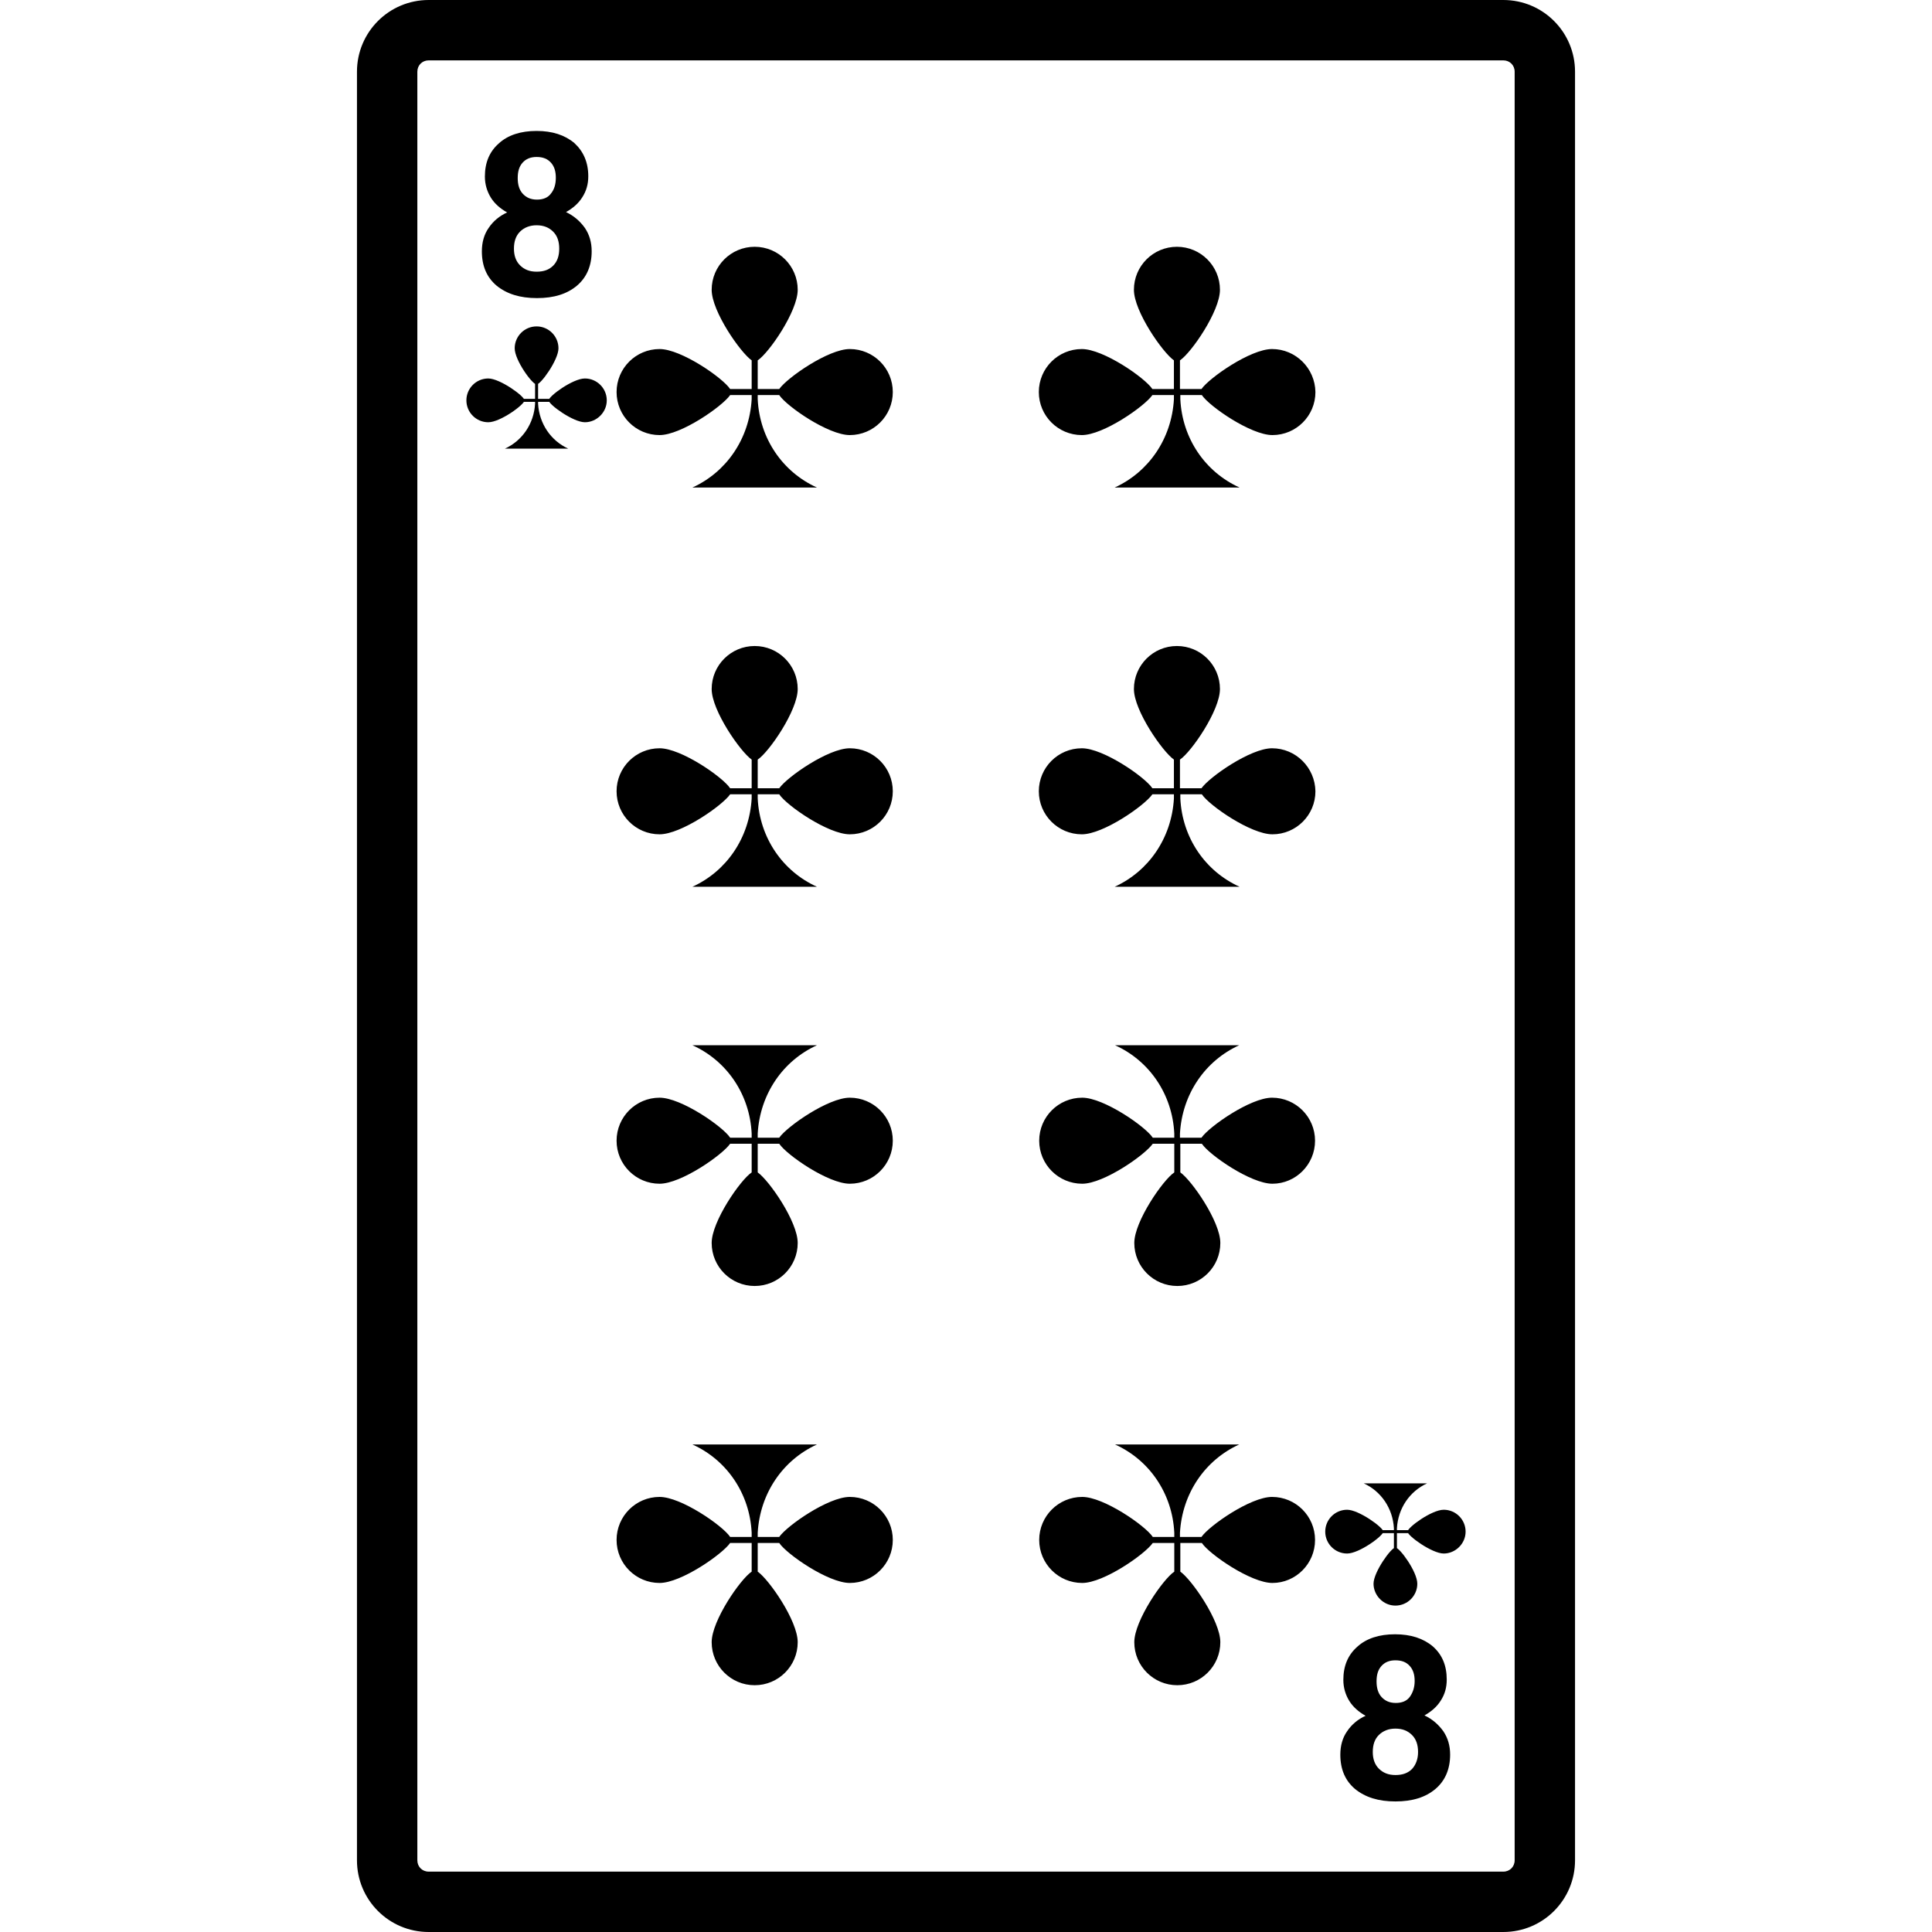
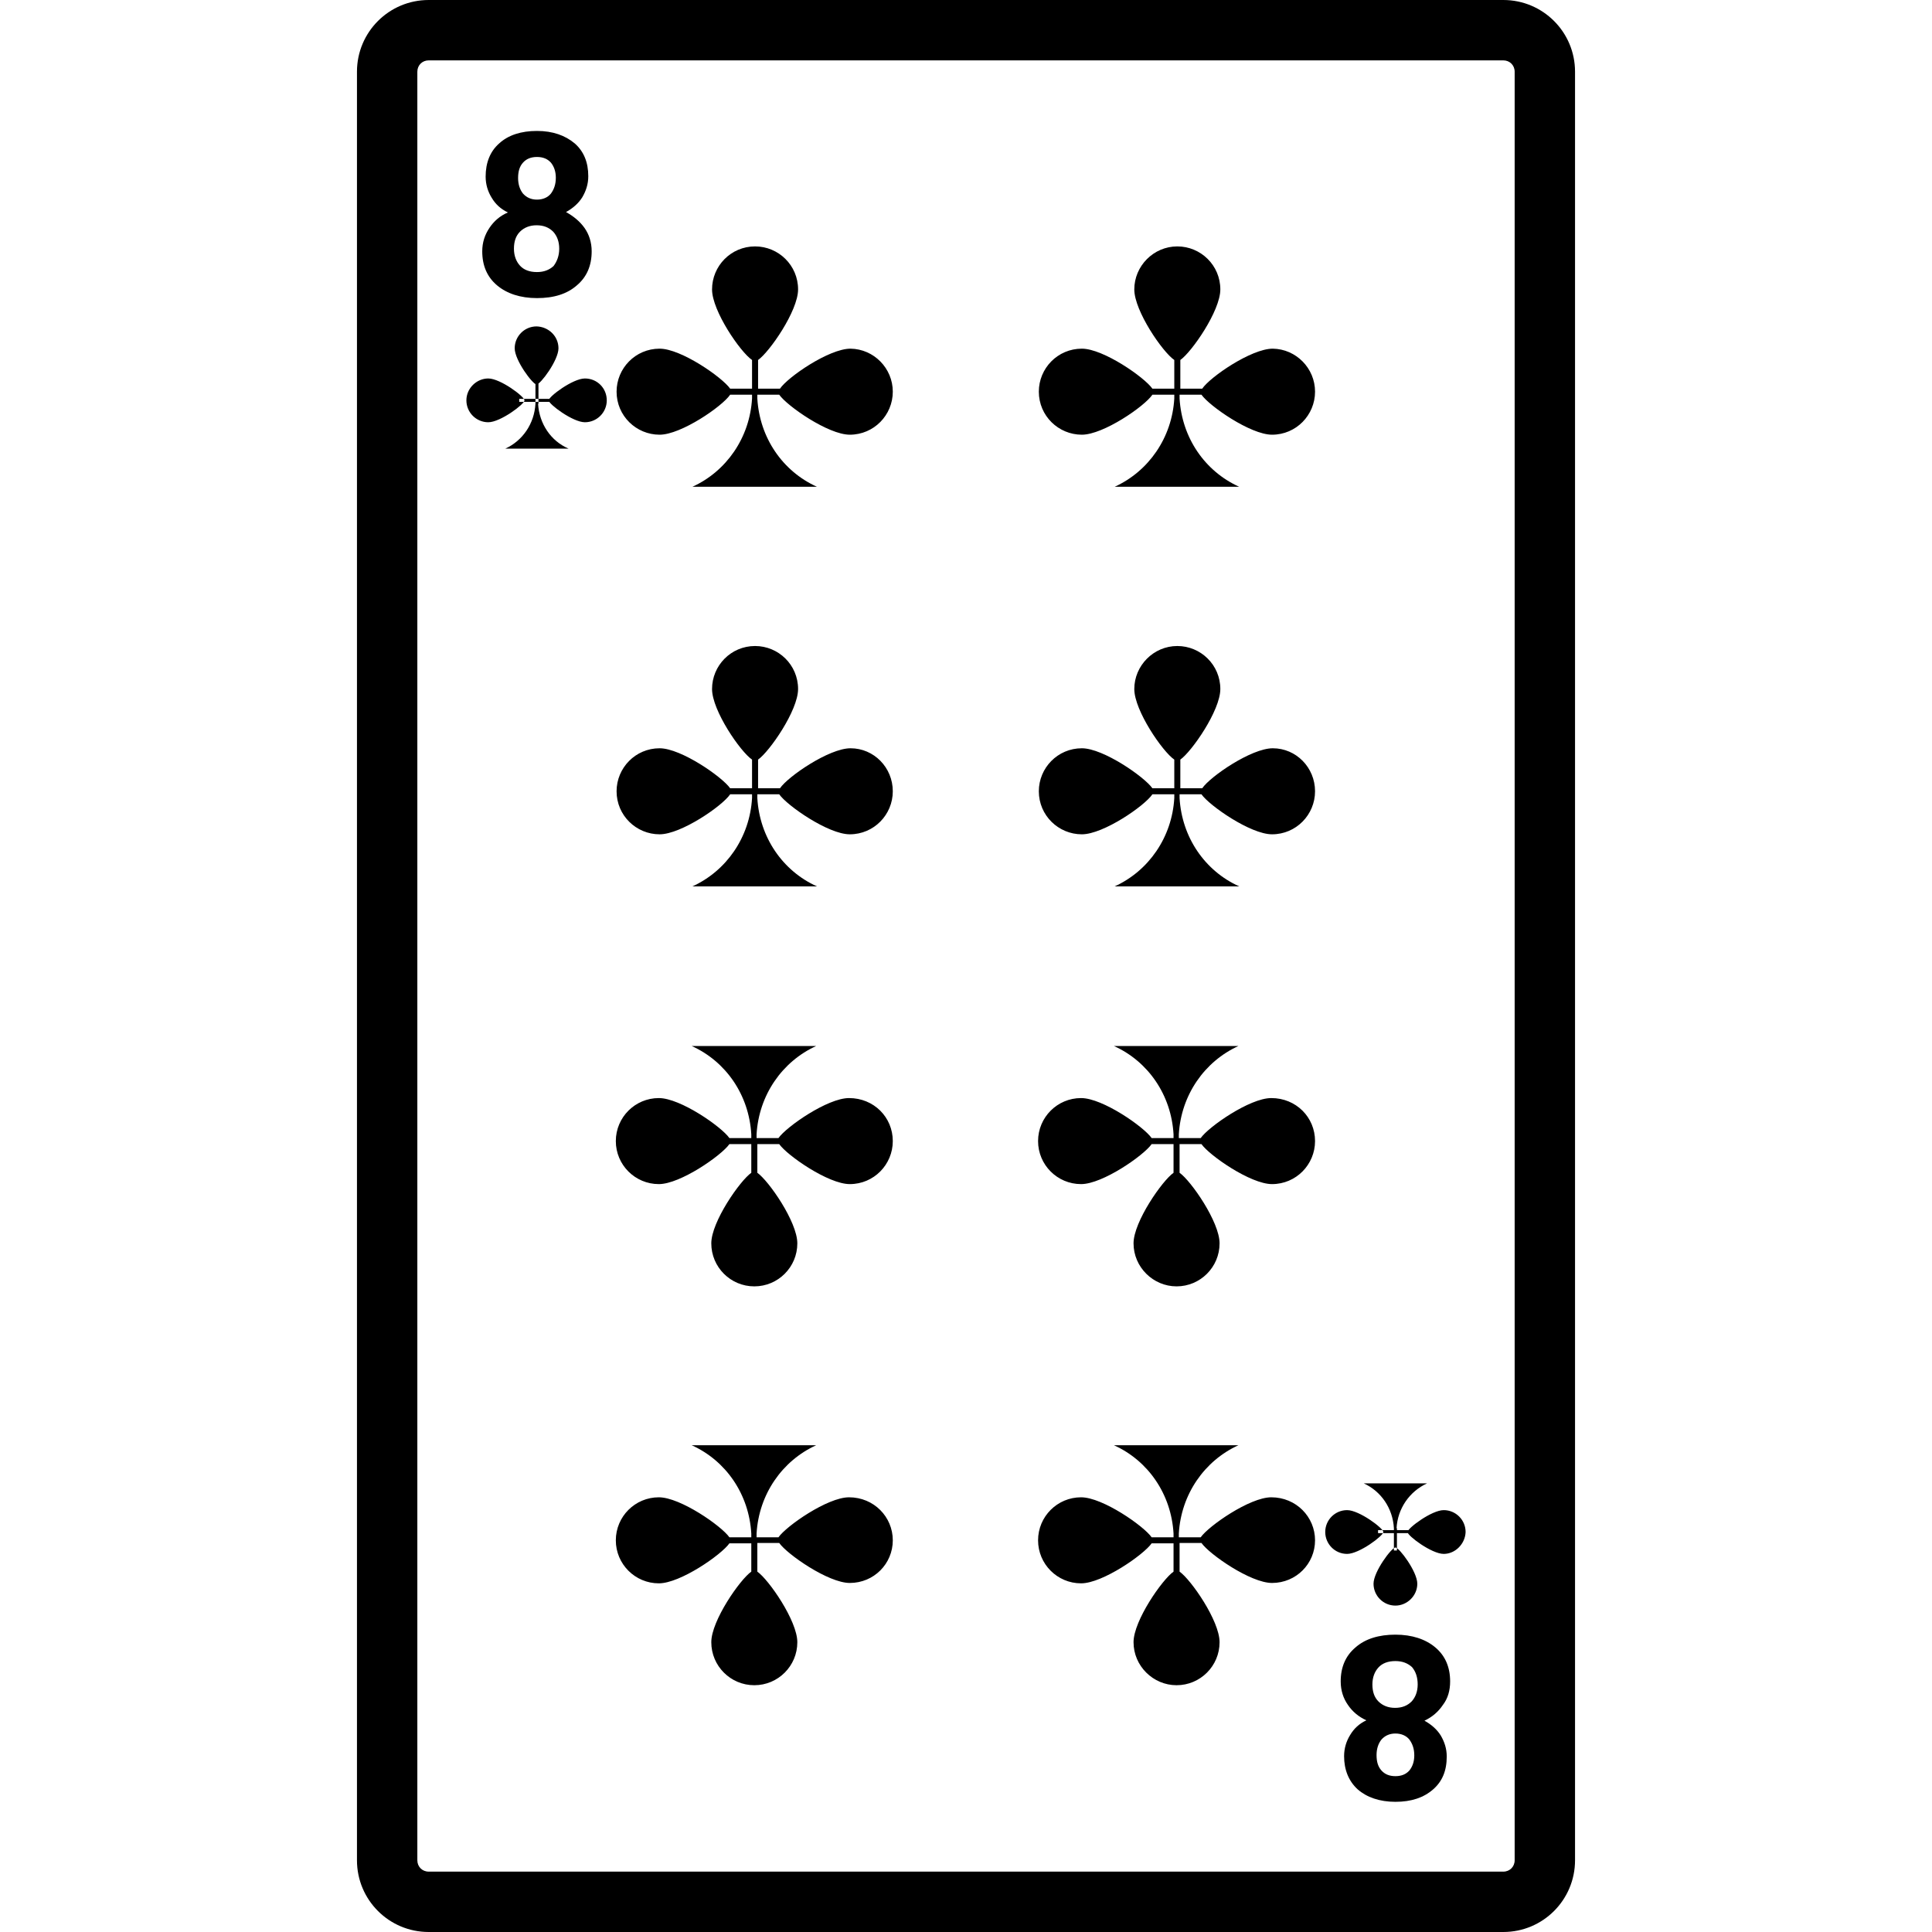
<svg xmlns="http://www.w3.org/2000/svg" version="1.1" x="0" y="0" viewBox="0 0 512 512" xml:space="preserve">
-   <path d="M398.4 16c1.7 0 3 1.3 3 3v474c0 1.7-1.3 3-3 3H113.6c-1.7 0-3-1.3-3-3V19c0-1.7 1.3-3 3-3h284.8m0-16H113.6c-10.5 0-19 8.5-19 19v474c0 10.5 8.5 19 19 19h284.8c10.5 0 19-8.5 19-19V19c0-10.5-8.5-19-19-19zM142.6 107h-.8c-.3 5.3-3.4 9.8-8 11.9h16.8c-4.6-2.1-7.7-6.6-8-11.9zm0-5.9h-.8v5.9h.8v-5.9zm-.4-14.6c-3.2 0-5.8 2.6-5.8 5.8 0 3.2 4.7 9.6 5.8 9.6 1.1 0 5.8-6.5 5.8-9.6 0-3.2-2.6-5.8-5.8-5.8zm-18.6 19.6c0 3.2 2.6 5.8 5.8 5.8 3.2 0 9.6-4.7 9.6-5.8 0-1.1-6.5-5.8-9.6-5.8-3.2 0-5.8 2.6-5.8 5.8zm31.4-5.8c-3.2 0-9.6 4.7-9.6 5.8 0 1.1 6.5 5.8 9.6 5.8s5.8-2.6 5.8-5.8c0-3.2-2.6-5.8-5.8-5.8zm-11.4 5.4h-5.9v.8h9.1v-.8h-3.2zm234.6 287.4h-16.8c4.6 2.1 7.7 6.6 8 11.9h.8c.3-5.3 3.4-9.8 8-11.9zm-8 11.9h-.8v5.9h.8V405zm5.4 14.7c0-3.2-4.7-9.6-5.8-9.6s-5.8 6.5-5.8 9.6 2.6 5.8 5.8 5.8 5.8-2.6 5.8-5.8zm-18.6-8c3.2 0 9.6-4.7 9.6-5.8s-6.5-5.8-9.6-5.8c-3.2 0-5.8 2.6-5.8 5.8s2.6 5.8 5.8 5.8zm31.4-5.8c0-3.2-2.6-5.8-5.8-5.8s-9.6 4.7-9.6 5.8 6.5 5.8 9.6 5.8 5.8-2.6 5.8-5.8zm-14.1.4v-.8h-9.1v.8h9.1zM225.2 92.5c-5.7 0-16.6 7.6-18.7 10.6h-5.7v-7.6c3-2 10.6-13 10.6-18.7 0-6.3-5.1-11.4-11.4-11.4-6.3 0-11.4 5.1-11.4 11.4 0 5.7 7.6 16.6 10.6 18.7v7.6h-5.7c-2-3-13-10.6-18.7-10.6-6.3 0-11.4 5.1-11.4 11.4 0 6.3 5.1 11.4 11.4 11.4 5.7 0 16.6-7.6 18.7-10.6h5.7v1.1c-.6 10.5-6.7 19.3-15.7 23.4h33c-9.1-4.1-15.2-13-15.7-23.4v-1.1h5.7c2 3 13 10.6 18.7 10.6 6.3 0 11.4-5.1 11.4-11.4 0-6.3-5.1-11.4-11.4-11.4zm111.9 0c-5.7 0-16.6 7.6-18.7 10.6h-5.7v-7.6c3-2 10.6-13 10.6-18.7 0-6.3-5.1-11.4-11.4-11.4s-11.4 5.1-11.4 11.4c0 5.7 7.6 16.6 10.6 18.7v7.6h-5.7c-2-3-13-10.6-18.7-10.6-6.3 0-11.4 5.1-11.4 11.4 0 6.3 5.1 11.4 11.4 11.4 5.7 0 16.6-7.6 18.7-10.6h5.7v1.1c-.6 10.5-6.7 19.3-15.7 23.4h33.1c-9.1-4.1-15.2-13-15.7-23.4v-1.1h5.7c2 3 13 10.6 18.7 10.6 6.3 0 11.4-5.1 11.4-11.4-.1-6.3-5.2-11.4-11.5-11.4zM225.2 198.3c-5.7 0-16.6 7.6-18.7 10.6h-5.7v-7.6c3-2 10.6-13 10.6-18.7 0-6.3-5.1-11.4-11.4-11.4-6.3 0-11.4 5.1-11.4 11.4 0 5.7 7.6 16.6 10.6 18.7v7.6h-5.7c-2-3-13-10.6-18.7-10.6-6.3 0-11.4 5.1-11.4 11.4 0 6.3 5.1 11.4 11.4 11.4 5.7 0 16.6-7.6 18.7-10.6h5.7v1.1c-.6 10.5-6.7 19.3-15.7 23.4h33c-9.1-4.1-15.2-13-15.7-23.4v-1.1h5.7c2 3 13 10.6 18.7 10.6 6.3 0 11.4-5.1 11.4-11.4 0-6.3-5.1-11.4-11.4-11.4zm111.9 0c-5.7 0-16.6 7.6-18.7 10.6h-5.7v-7.6c3-2 10.6-13 10.6-18.7 0-6.3-5.1-11.4-11.4-11.4s-11.4 5.1-11.4 11.4c0 5.7 7.6 16.6 10.6 18.7v7.6h-5.7c-2-3-13-10.6-18.7-10.6-6.3 0-11.4 5.1-11.4 11.4 0 6.3 5.1 11.4 11.4 11.4 5.7 0 16.6-7.6 18.7-10.6h5.7v1.1c-.6 10.5-6.7 19.3-15.7 23.4h33.1c-9.1-4.1-15.2-13-15.7-23.4v-1.1h5.7c2 3 13 10.6 18.7 10.6 6.3 0 11.4-5.1 11.4-11.4-.1-6.3-5.2-11.4-11.5-11.4zM236.6 408.1c0-6.3-5.1-11.4-11.4-11.4-5.7 0-16.6 7.6-18.7 10.6h-5.7v-1.1c.6-10.5 6.7-19.3 15.7-23.4h-33c9.1 4.1 15.2 13 15.7 23.4v1.1h-5.7c-2-3-13-10.6-18.7-10.6-6.3 0-11.4 5.1-11.4 11.4 0 6.3 5.1 11.4 11.4 11.4 5.7 0 16.6-7.6 18.7-10.6h5.7v7.6c-3 2-10.6 13-10.6 18.7 0 6.3 5.1 11.4 11.4 11.4 6.3 0 11.4-5.1 11.4-11.4 0-5.7-7.6-16.6-10.6-18.7v-7.6h5.7c2 3 13 10.6 18.7 10.6 6.3 0 11.4-5.1 11.4-11.4zm111.9 0c0-6.3-5.1-11.4-11.4-11.4-5.7 0-16.6 7.6-18.7 10.6h-5.7v-1.1c.6-10.5 6.7-19.3 15.7-23.4h-32.9c9.1 4.1 15.2 13 15.7 23.4v1.1h-5.7c-2-3-13-10.6-18.7-10.6-6.3 0-11.4 5.1-11.4 11.4 0 6.3 5.1 11.4 11.4 11.4 5.7 0 16.6-7.6 18.7-10.6h5.7v7.6c-3 2-10.6 13-10.6 18.7 0 6.3 5.1 11.4 11.4 11.4s11.4-5.1 11.4-11.4c0-5.7-7.6-16.6-10.6-18.7v-7.6h5.7c2 3 13 10.6 18.7 10.6 6.2 0 11.3-5.1 11.3-11.4zM236.6 302.3c0-6.3-5.1-11.4-11.4-11.4-5.7 0-16.6 7.6-18.7 10.6h-5.7v-1.1c.6-10.5 6.7-19.3 15.7-23.4h-33c9.1 4.1 15.2 13 15.7 23.4v1.1h-5.7c-2-3-13-10.6-18.7-10.6-6.3 0-11.4 5.1-11.4 11.4 0 6.3 5.1 11.4 11.4 11.4 5.7 0 16.6-7.6 18.7-10.6h5.7v7.6c-3 2-10.6 13-10.6 18.7 0 6.3 5.1 11.4 11.4 11.4 6.3 0 11.4-5.1 11.4-11.4 0-5.7-7.6-16.6-10.6-18.7v-7.6h5.7c2 3 13 10.6 18.7 10.6 6.3 0 11.4-5.1 11.4-11.4zm111.9 0c0-6.3-5.1-11.4-11.4-11.4-5.7 0-16.6 7.6-18.7 10.6h-5.7v-1.1c.6-10.5 6.7-19.3 15.7-23.4h-32.9c9.1 4.1 15.2 13 15.7 23.4v1.1h-5.7c-2-3-13-10.6-18.7-10.6-6.3 0-11.4 5.1-11.4 11.4 0 6.3 5.1 11.4 11.4 11.4 5.7 0 16.6-7.6 18.7-10.6h5.7v7.6c-3 2-10.6 13-10.6 18.7 0 6.3 5.1 11.4 11.4 11.4s11.4-5.1 11.4-11.4c0-5.7-7.6-16.6-10.6-18.7v-7.6h5.7c2 3 13 10.6 18.7 10.6 6.2 0 11.3-5.1 11.3-11.4zM155.9 46.7c0 2.1-.5 3.9-1.6 5.6-1 1.6-2.5 2.9-4.3 3.9 2.1 1 3.7 2.4 5 4.2 1.2 1.8 1.8 3.8 1.8 6.2 0 3.8-1.3 6.9-3.9 9.1-2.6 2.2-6.1 3.3-10.6 3.3s-8-1.1-10.7-3.3c-2.6-2.2-3.9-5.2-3.9-9.1 0-2.4.6-4.5 1.8-6.2 1.2-1.8 2.9-3.2 4.9-4.1-1.8-1-3.3-2.3-4.3-3.9s-1.6-3.5-1.6-5.6c0-3.7 1.2-6.6 3.7-8.8 2.4-2.2 5.8-3.3 10-3.3s7.5 1.1 10 3.2c2.4 2.2 3.7 5.1 3.7 8.8zm-7.7 19.2c0-1.9-.5-3.4-1.6-4.5s-2.5-1.7-4.4-1.7c-1.8 0-3.3.6-4.4 1.7-1.1 1.1-1.6 2.6-1.6 4.5 0 1.8.5 3.3 1.6 4.4 1.1 1.1 2.5 1.7 4.4 1.7 1.9 0 3.3-.5 4.4-1.6 1.1-1.1 1.6-2.6 1.6-4.5zm-.9-18.8c0-1.7-.4-3-1.3-4s-2.1-1.5-3.8-1.5c-1.6 0-2.8.5-3.7 1.5-.9 1-1.3 2.3-1.3 4.1 0 1.7.4 3.1 1.3 4.1.9 1 2.1 1.6 3.8 1.6 1.6 0 2.9-.5 3.7-1.6.9-1.1 1.3-2.5 1.3-4.2zm236.1 398c0 2.1-.5 3.9-1.6 5.6-1 1.6-2.5 2.9-4.3 3.9 2.1 1 3.7 2.4 5 4.2 1.2 1.8 1.8 3.8 1.8 6.2 0 3.8-1.3 6.9-3.9 9.1-2.6 2.2-6.1 3.3-10.6 3.3s-8-1.1-10.7-3.3c-2.6-2.2-3.9-5.2-3.9-9.1 0-2.4.6-4.5 1.8-6.2 1.2-1.8 2.9-3.2 4.9-4.1-1.8-1-3.3-2.3-4.3-3.9s-1.6-3.5-1.6-5.6c0-3.7 1.2-6.6 3.7-8.8 2.4-2.2 5.8-3.3 10-3.3s7.5 1.1 10 3.2c2.5 2.2 3.7 5.1 3.7 8.8zm-7.6 19.2c0-1.9-.5-3.4-1.6-4.5s-2.5-1.7-4.4-1.7c-1.8 0-3.3.6-4.4 1.7-1.1 1.1-1.6 2.6-1.6 4.5 0 1.8.5 3.3 1.6 4.4 1.1 1.1 2.5 1.7 4.4 1.7 1.9 0 3.3-.5 4.4-1.6 1-1.1 1.6-2.6 1.6-4.5zm-.9-18.8c0-1.7-.4-3-1.3-4s-2.1-1.5-3.8-1.5c-1.6 0-2.8.5-3.7 1.5-.9 1-1.3 2.3-1.3 4.1 0 1.7.4 3.1 1.3 4.1.9 1 2.1 1.6 3.8 1.6 1.6 0 2.9-.5 3.7-1.6.8-1.1 1.3-2.5 1.3-4.2z" />
+   <path d="M142.6 107h-.7c-.3 5.3-3.4 9.8-8 11.9h16.8c-4.7-2-7.8-6.6-8.1-11.9zm-.7-5.9h.8v5.9h-.8v-5.9zm6.1-8.8c0 3.2-4.8 9.6-5.8 9.6s-5.8-6.4-5.8-9.6c0-3.2 2.6-5.8 5.8-5.8 3.2.1 5.8 2.6 5.8 5.8zm-18.6 8c3.2 0 9.6 4.8 9.6 5.8s-6.4 5.8-9.6 5.8c-3.2 0-5.8-2.6-5.8-5.8s2.7-5.8 5.8-5.8zm25.6 0c-3.2 0-9.6 4.8-9.6 5.8s6.4 5.8 9.6 5.8c3.2 0 5.8-2.6 5.8-5.8s-2.5-5.8-5.8-5.8zm-11.5 5.4h-5.9v.8h9.1v-.8h-3.2zM370.1 405h-.7c-.3-5.3-3.4-9.8-8-11.9h16.8a13.9 13.9 0 00-8.1 11.9zm-.7 0h.8v5.9h-.8V405zm6.2 14.7c0-3.2-4.8-9.6-5.8-9.6s-5.8 6.4-5.8 9.6 2.6 5.8 5.8 5.8c3.1 0 5.8-2.6 5.8-5.8zm-18.6-7.9c3.2 0 9.6-4.8 9.6-5.8s-6.4-5.8-9.6-5.8c-3.2 0-5.8 2.6-5.8 5.8 0 3.1 2.5 5.8 5.8 5.8zm25.6 0c-3.2 0-9.6-4.8-9.6-5.8s6.4-5.8 9.6-5.8 5.8 2.6 5.8 5.8c-.1 3.1-2.7 5.8-5.8 5.8zm-146-3.6c0 6.2-5 11.3-11.4 11.3-5.7 0-16.6-7.6-18.7-10.6h-5.8v7.6c3 2.1 10.6 13 10.6 18.7 0 6.3-5.1 11.4-11.4 11.4-6.3 0-11.4-5.1-11.4-11.4 0-5.7 7.6-16.6 10.6-18.7V409h-5.8c-2.1 3-13 10.6-18.7 10.6-6.3 0-11.4-5.1-11.4-11.4 0-6.3 5.1-11.4 11.4-11.4 5.7 0 16.6 7.6 18.7 10.6h5.8v-1c-.6-10.4-6.7-19.3-15.8-23.4h33c-9 4.1-15.2 13-15.8 23.4v1h5.8c2.1-3 13-10.6 18.7-10.6 6.6 0 11.6 5.2 11.6 11.4zm134.5-1.9h-5.9v-.8h9.1v.8h-3.2zM150 56.2c1.8-1 3.3-2.3 4.3-3.9 1-1.7 1.6-3.5 1.6-5.6 0-3.7-1.2-6.6-3.6-8.7-2.5-2.1-5.8-3.3-10-3.3s-7.6 1.1-10 3.3c-2.4 2.1-3.6 5.1-3.6 8.8 0 2.1.6 4 1.6 5.6 1 1.7 2.4 3 4.3 3.9-2.1.9-3.7 2.3-4.9 4.1-1.2 1.8-1.9 3.8-1.9 6.2 0 3.8 1.3 6.8 3.9 9 2.6 2.2 6.2 3.4 10.6 3.4 4.5 0 8-1.1 10.6-3.4 2.6-2.2 3.9-5.2 3.9-9 0-2.4-.7-4.5-1.9-6.2-1.2-1.7-2.9-3.1-4.9-4.2zm-11.4-13.1c.9-1 2.1-1.5 3.7-1.5s2.8.5 3.7 1.5c.8 1 1.3 2.3 1.3 4 0 1.8-.5 3.1-1.3 4.2-.8 1-2.1 1.6-3.7 1.6s-2.8-.6-3.7-1.6c-.8-1-1.3-2.4-1.3-4.1 0-1.8.4-3.1 1.3-4.1zm8.1 27.4c-1.1 1-2.5 1.6-4.4 1.6-2 0-3.5-.6-4.5-1.7s-1.6-2.6-1.6-4.5.5-3.4 1.6-4.5 2.6-1.7 4.4-1.7c1.9 0 3.3.6 4.4 1.7 1 1.1 1.6 2.6 1.6 4.5s-.6 3.4-1.5 4.6zm89.9 231.9c0 6.2-5 11.4-11.4 11.4-5.7 0-16.6-7.6-18.7-10.6h-5.8v7.6c3 2.1 10.6 13 10.6 18.7 0 6.3-5.1 11.4-11.4 11.4-6.3 0-11.4-5.1-11.4-11.4 0-5.7 7.6-16.6 10.6-18.7v-7.6h-5.8c-2.1 3-13 10.6-18.7 10.6-6.3 0-11.4-5.1-11.4-11.4 0-6.3 5.1-11.4 11.4-11.4 5.7 0 16.6 7.6 18.7 10.6h5.8v-1c-.6-10.4-6.7-19.3-15.8-23.4h33c-9 4.1-15.2 13-15.8 23.4v1h5.8c2.1-3 13-10.6 18.7-10.6 6.6 0 11.6 5.1 11.6 11.4zm111.9 105.8c0 6.2-5 11.3-11.4 11.3-5.7 0-16.6-7.6-18.7-10.6h-5.8v7.6c3 2.1 10.6 13 10.6 18.7 0 6.3-5.1 11.4-11.4 11.4-6.2 0-11.4-5.1-11.4-11.4 0-5.7 7.6-16.6 10.6-18.7V409h-5.8c-2.1 3-13 10.6-18.7 10.6-6.3 0-11.4-5.1-11.4-11.4 0-6.3 5.1-11.4 11.4-11.4 5.7 0 16.6 7.6 18.7 10.6h5.8v-1c-.6-10.4-6.7-19.3-15.8-23.4h33c-9 4.1-15.2 13-15.8 23.4v1h5.8c2.1-3 13-10.6 18.7-10.6 6.6 0 11.6 5.2 11.6 11.4zm0-304.4c0 6.2-5 11.4-11.4 11.4-5.7 0-16.6-7.6-18.7-10.6h-5.8v1c.6 10.4 6.7 19.3 15.8 23.4h-33c9-4.1 15.2-13 15.8-23.4v-1h-5.8c-2.1 3.1-13 10.6-18.7 10.6-6.2 0-11.4-5-11.4-11.4 0-6.2 5-11.4 11.4-11.4 5.7 0 16.6 7.6 18.7 10.6h5.8v-7.6c-3.1-2.1-10.6-13-10.6-18.7 0-6.2 5.1-11.4 11.4-11.4 6.2 0 11.4 5 11.4 11.4 0 5.7-7.6 16.6-10.6 18.7v7.6h5.8c2.1-3.1 13-10.6 18.7-10.6 6.2.1 11.2 5.2 11.2 11.4zm0 105.9c0 6.2-5 11.4-11.4 11.4-5.7 0-16.6-7.6-18.7-10.6h-5.8v1c.6 10.4 6.7 19.3 15.8 23.4h-33c9-4.1 15.2-13 15.8-23.4v-1h-5.8c-2.1 3.1-13 10.6-18.7 10.6-6.2 0-11.4-5-11.4-11.4 0-6.2 5-11.4 11.4-11.4 5.7 0 16.6 7.6 18.7 10.6h5.8v-7.6c-3.1-2.1-10.6-13-10.6-18.7 0-6.2 5.1-11.4 11.4-11.4 6.2 0 11.4 5 11.4 11.4 0 5.7-7.6 16.6-10.6 18.7v7.6h5.8c2.1-3.1 13-10.6 18.7-10.6 6.2 0 11.2 5.1 11.2 11.4zm35.8 235.9c0-3.8-1.3-6.8-3.9-9-2.6-2.2-6.2-3.4-10.6-3.4s-8 1.1-10.6 3.4c-2.6 2.2-3.9 5.2-3.9 9 0 2.4.7 4.5 1.9 6.2 1.2 1.8 2.9 3.2 4.9 4.1-1.9.9-3.3 2.2-4.3 3.9-1 1.6-1.6 3.5-1.6 5.6 0 3.6 1.2 6.6 3.6 8.8 2.4 2.1 5.8 3.3 10 3.3s7.5-1.1 10-3.3c2.4-2.1 3.6-4.9 3.6-8.7 0-2.1-.6-3.9-1.6-5.6-1-1.6-2.5-2.9-4.3-3.9 2.1-1 3.7-2.4 4.9-4.2 1.3-1.7 1.9-3.8 1.9-6.2zm-19.5 19.5c0-1.7.5-3.1 1.3-4.1.9-1 2.1-1.6 3.7-1.6s2.9.6 3.7 1.6c.8 1.1 1.3 2.4 1.3 4.2 0 1.7-.5 3-1.3 4-.9 1-2.1 1.5-3.7 1.5s-2.8-.5-3.7-1.5c-.9-1-1.3-2.3-1.3-4.1zm10.9-18.7c0 1.9-.6 3.4-1.6 4.5-1.1 1.1-2.5 1.7-4.4 1.7-1.8 0-3.3-.6-4.4-1.7-1.1-1.1-1.6-2.6-1.6-4.5s.6-3.4 1.6-4.5 2.5-1.7 4.5-1.7c1.9 0 3.3.6 4.4 1.6 1 1.2 1.5 2.7 1.5 4.6zM236.6 103.8c0 6.2-5 11.4-11.4 11.4-5.7 0-16.6-7.6-18.7-10.6h-5.8v1c.6 10.4 6.7 19.3 15.8 23.4h-33c9-4.1 15.2-13 15.8-23.4v-1h-5.8c-2.1 3.1-13 10.6-18.7 10.6-6.2 0-11.4-5-11.4-11.4 0-6.2 5-11.4 11.4-11.4 5.7 0 16.6 7.6 18.7 10.6h5.8v-7.6c-3.1-2.1-10.6-13-10.6-18.7 0-6.2 5-11.4 11.4-11.4 6.2 0 11.4 5 11.4 11.4 0 5.7-7.6 16.6-10.6 18.7v7.6h5.8c2.1-3.1 13-10.6 18.7-10.6 6.2.1 11.2 5.2 11.2 11.4zm111.9 198.6c0 6.2-5 11.4-11.4 11.4-5.7 0-16.6-7.6-18.7-10.6h-5.8v7.6c3 2.1 10.6 13 10.6 18.7 0 6.3-5.1 11.4-11.4 11.4-6.2 0-11.4-5.1-11.4-11.4 0-5.7 7.6-16.6 10.6-18.7v-7.6h-5.8c-2.1 3-13 10.6-18.7 10.6-6.3 0-11.4-5.1-11.4-11.4 0-6.3 5.1-11.4 11.4-11.4 5.7 0 16.6 7.6 18.7 10.6h5.8v-1c-.6-10.4-6.7-19.3-15.8-23.4h33c-9 4.1-15.2 13-15.8 23.4v1h5.8c2.1-3 13-10.6 18.7-10.6 6.6 0 11.6 5.1 11.6 11.4zm-111.9-92.7c0 6.2-5 11.4-11.4 11.4-5.7 0-16.6-7.6-18.7-10.6h-5.8v1c.6 10.4 6.7 19.3 15.8 23.4h-33c9-4.1 15.2-13 15.8-23.4v-1h-5.8c-2.1 3.1-13 10.6-18.7 10.6-6.2 0-11.4-5-11.4-11.4 0-6.2 5-11.4 11.4-11.4 5.7 0 16.6 7.6 18.7 10.6h5.8v-7.6c-3.1-2.1-10.6-13-10.6-18.7 0-6.2 5-11.4 11.4-11.4 6.2 0 11.4 5 11.4 11.4 0 5.7-7.6 16.6-10.6 18.7v7.6h5.8c2.1-3.1 13-10.6 18.7-10.6 6.2 0 11.2 5.1 11.2 11.4zM398.4 16c1.7 0 3 1.3 3 3v474c0 1.7-1.3 3-3 3H113.6c-1.7 0-3-1.3-3-3V19c0-1.7 1.3-3 3-3h284.8m0-16H113.6c-10.5 0-19 8.5-19 19v474c0 10.5 8.5 19 19 19h284.8c10.5 0 19-8.5 19-19V19c0-10.5-8.5-19-19-19z" />
</svg>
